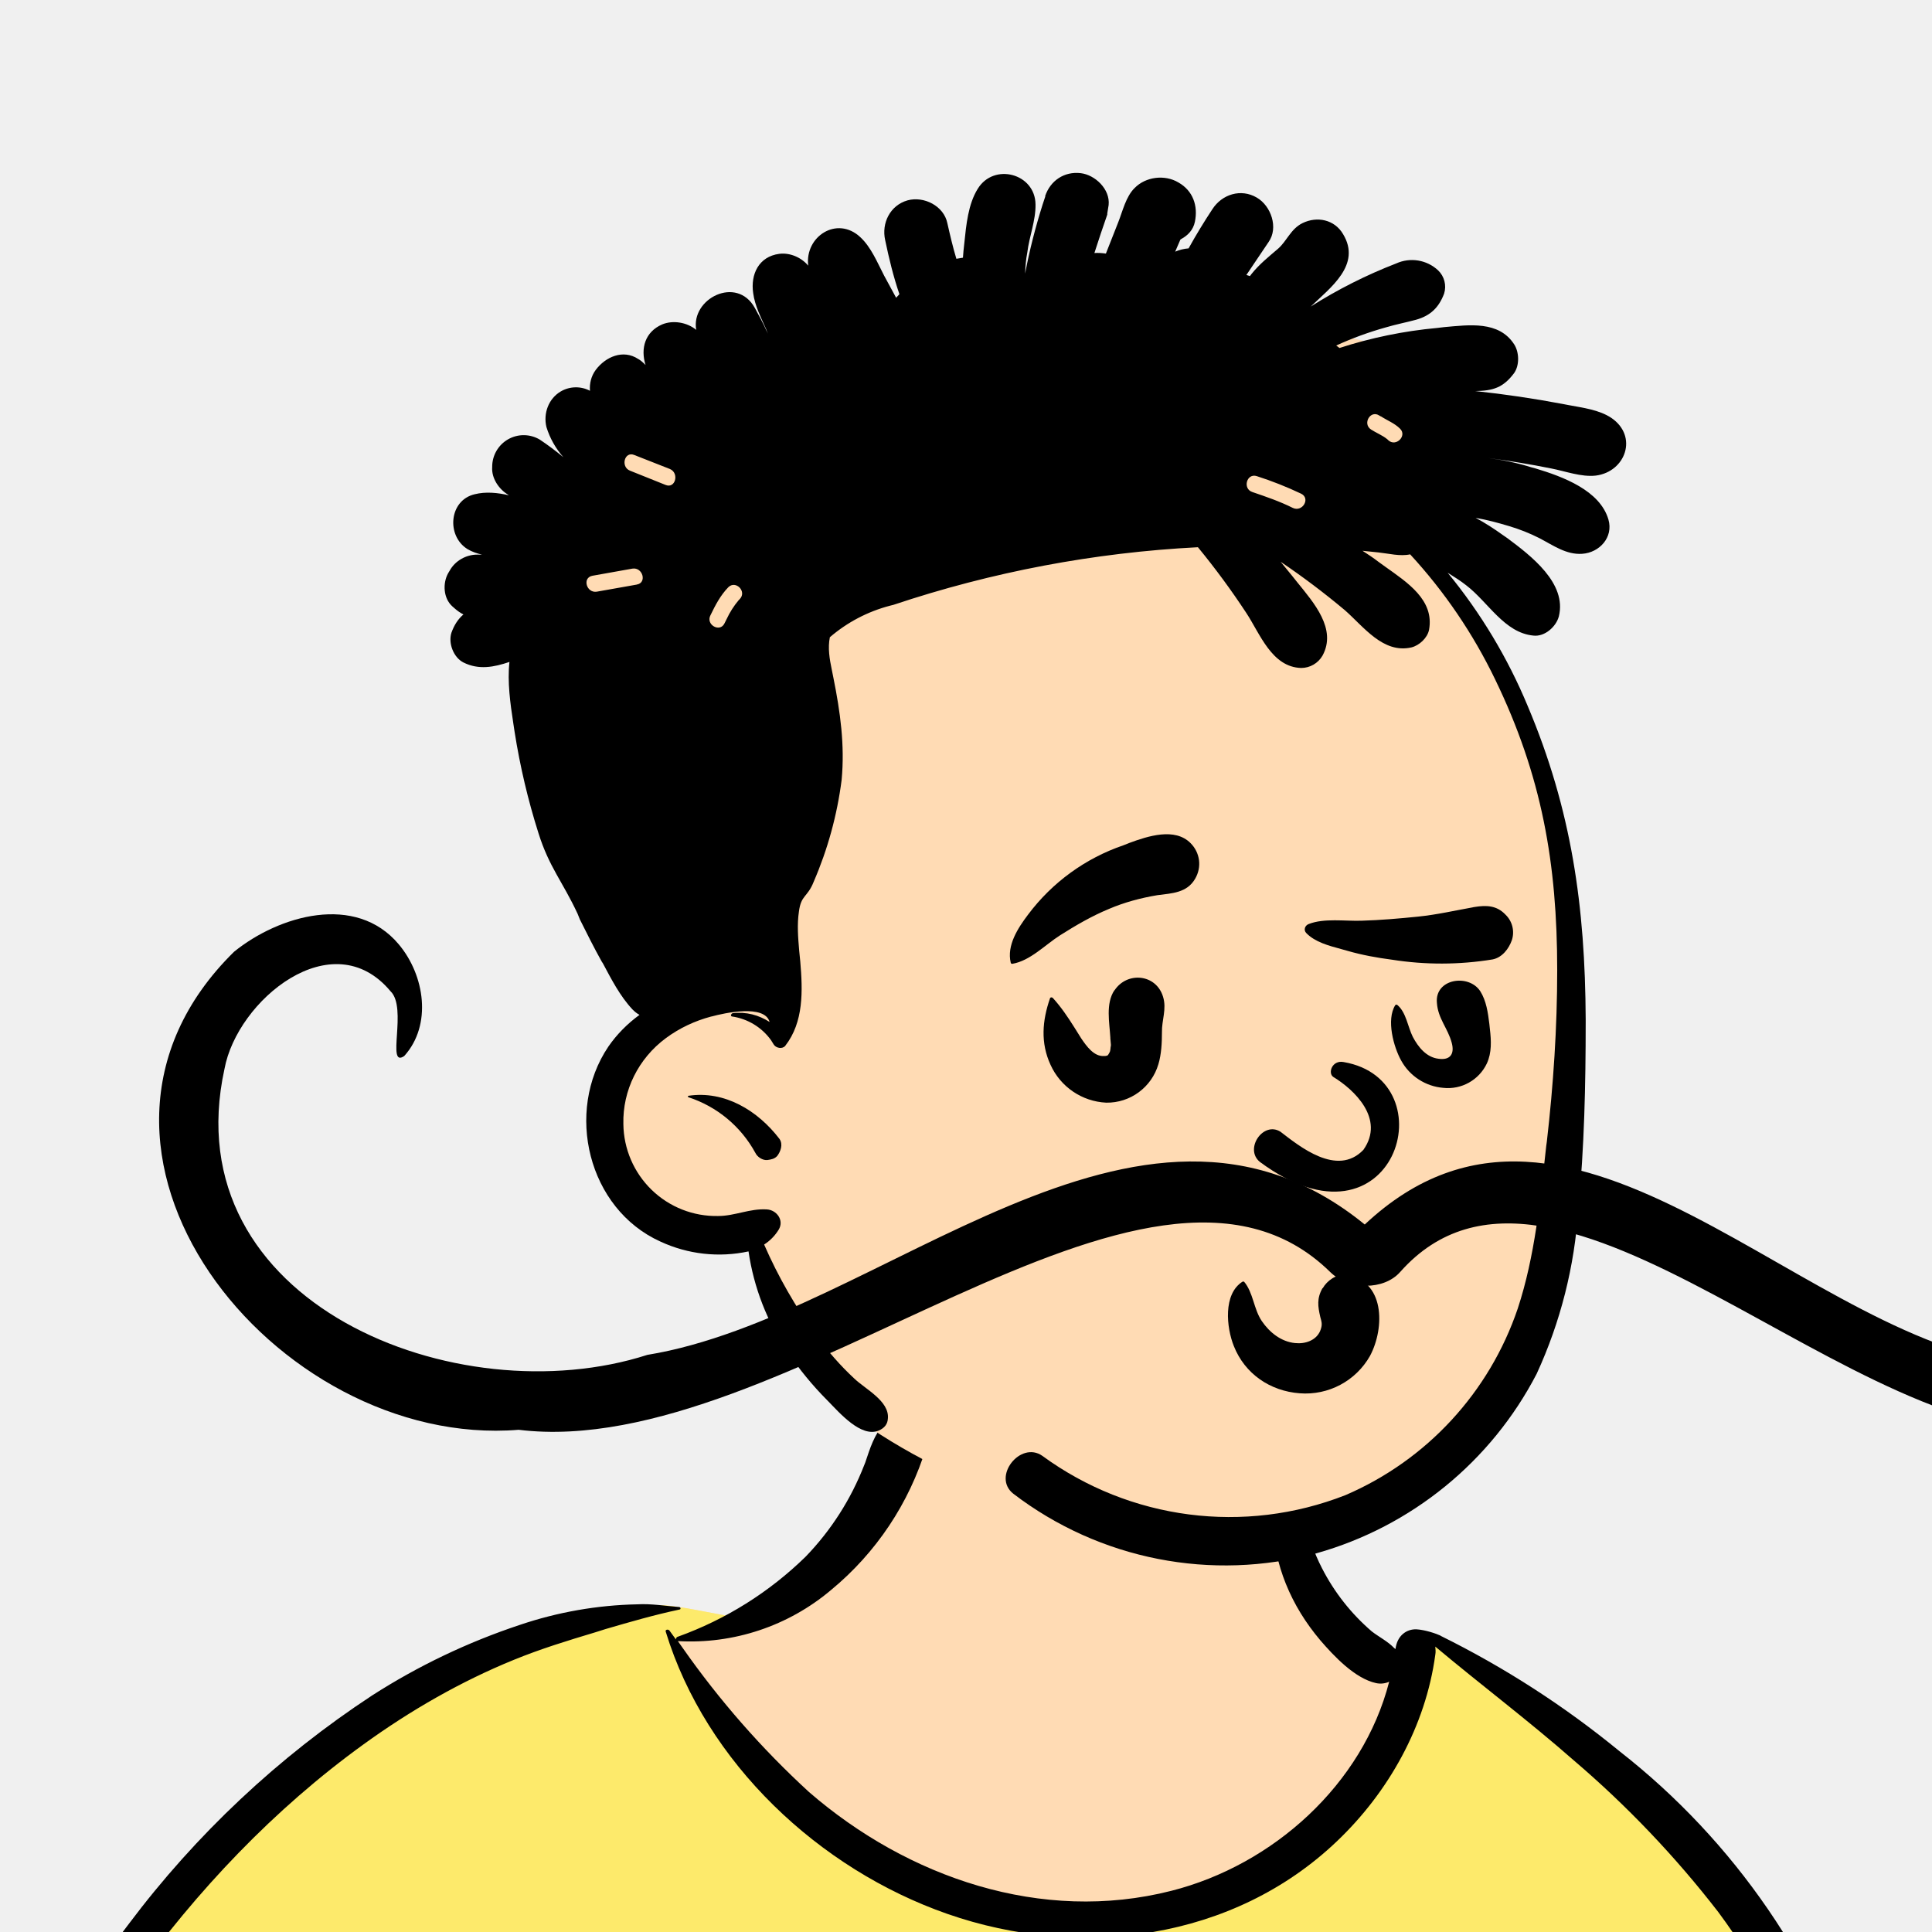
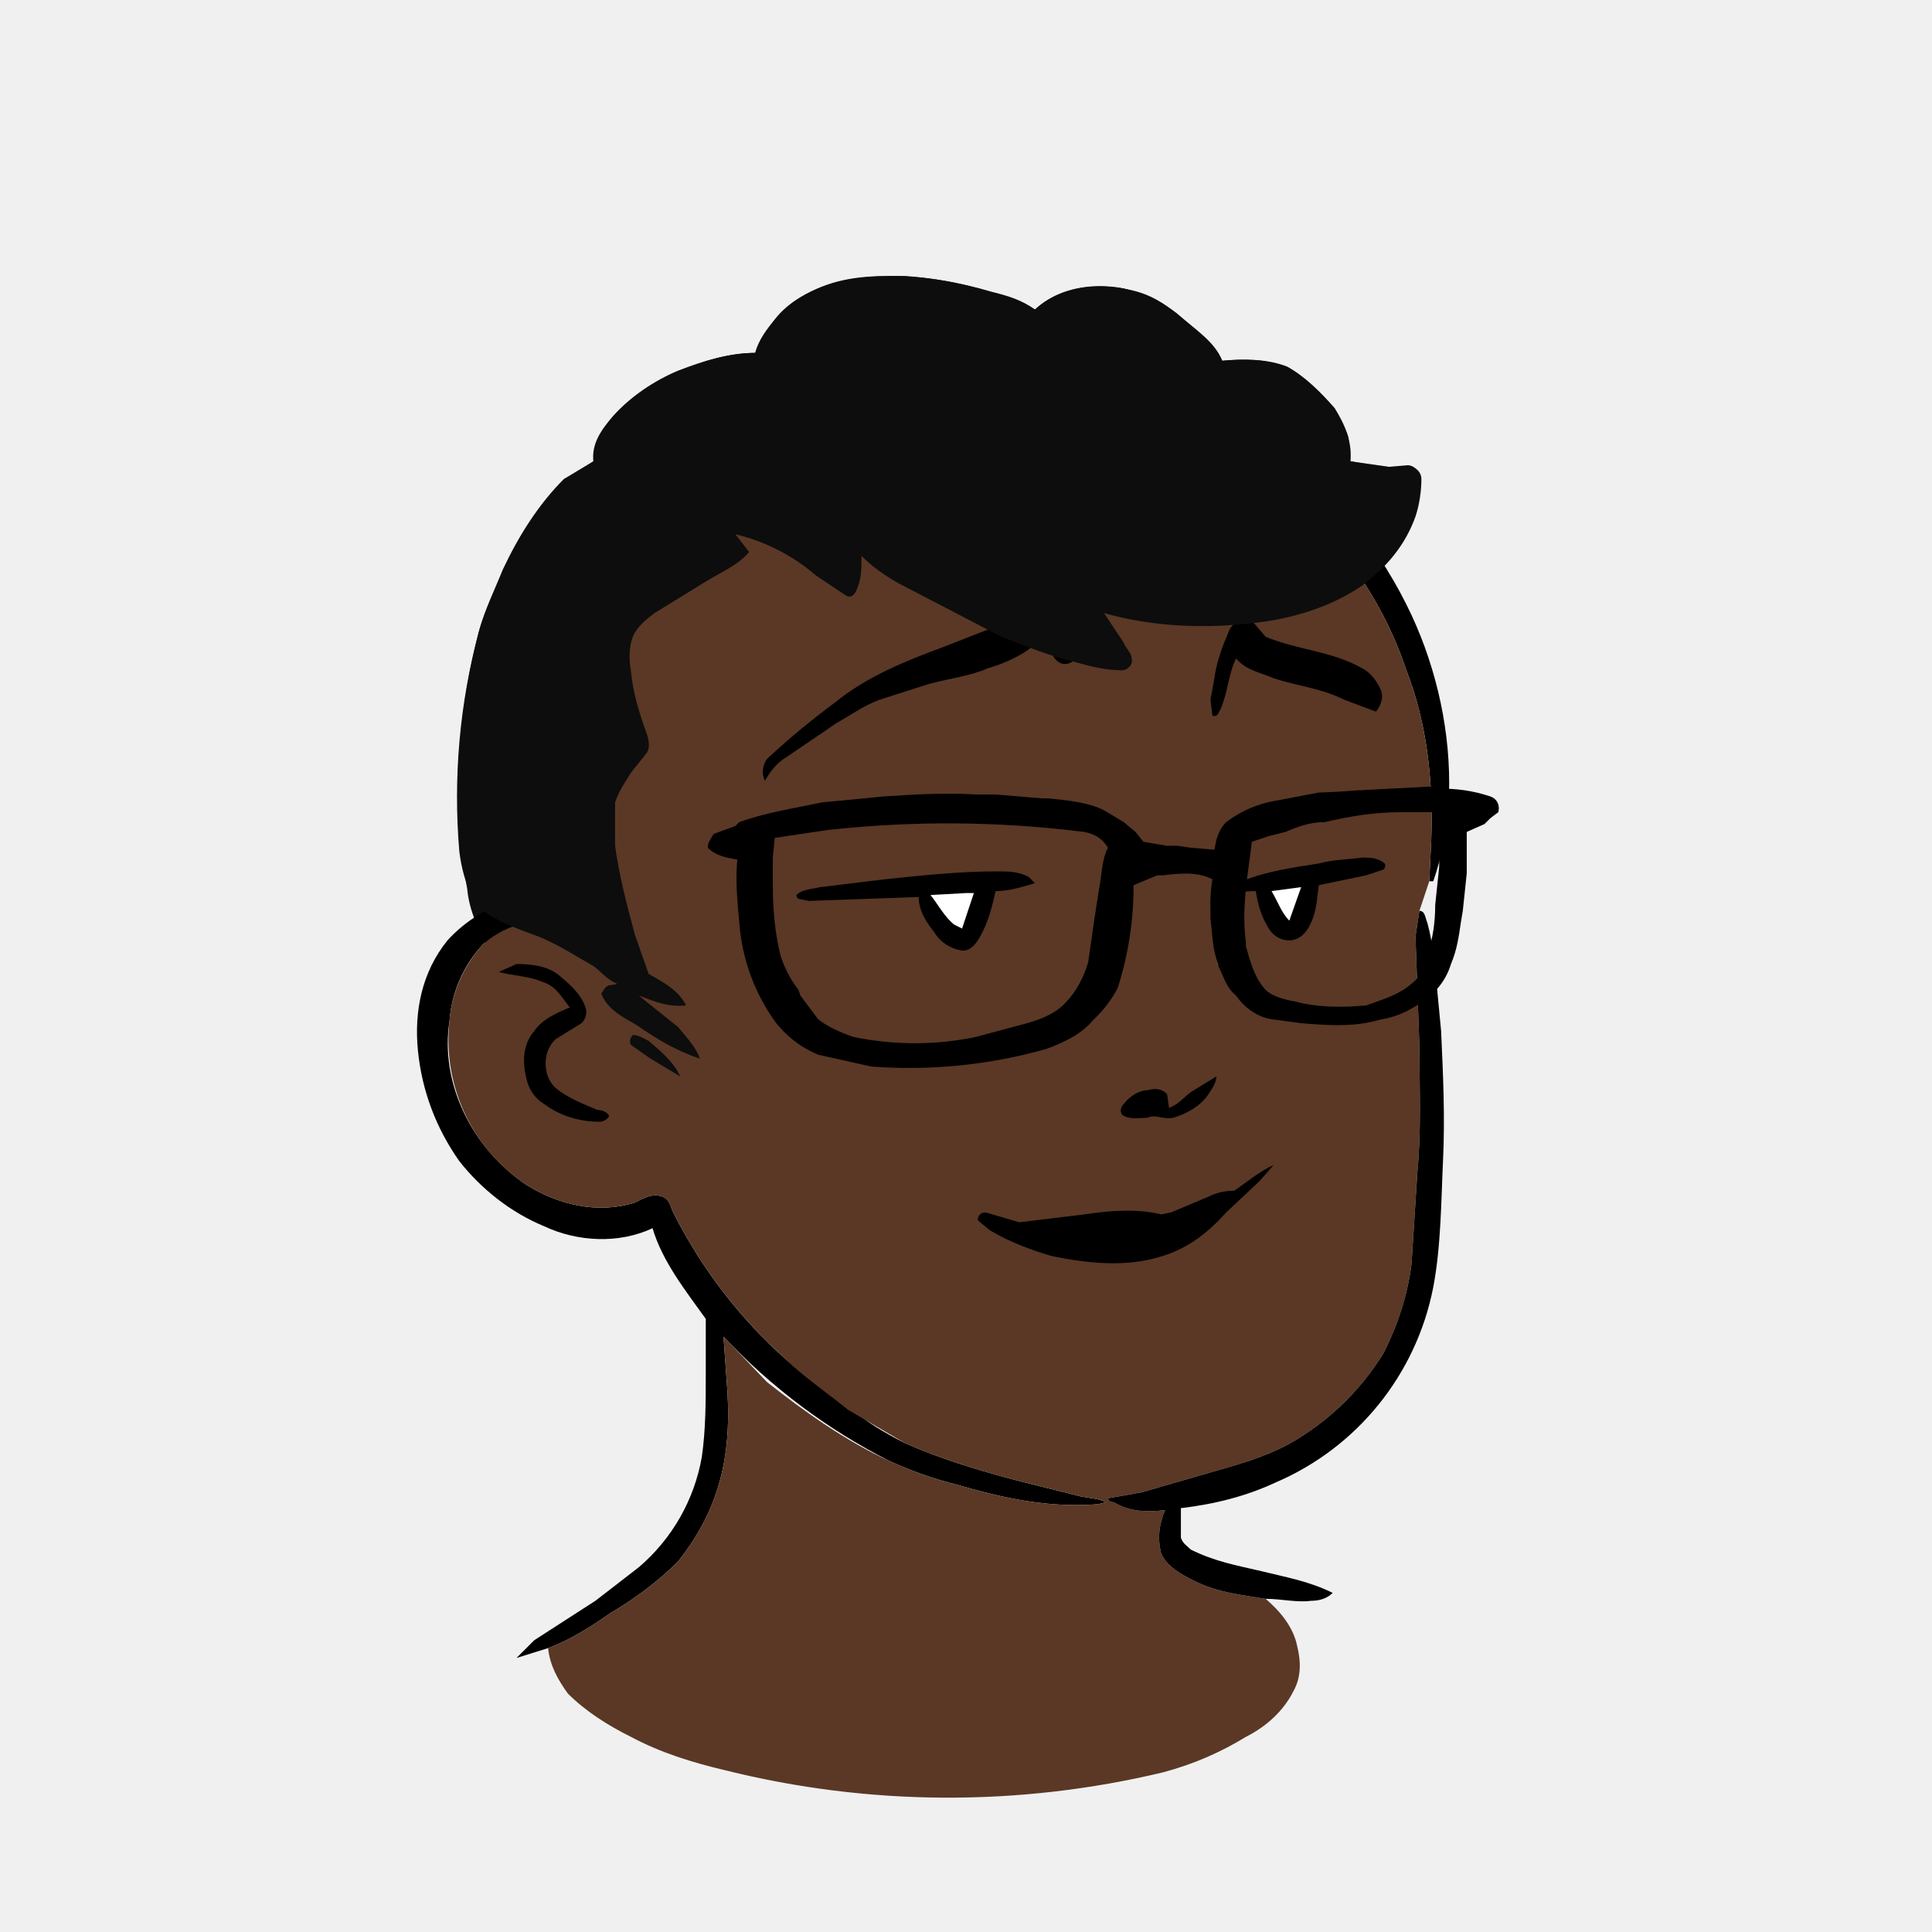
- <svg xmlns="http://www.w3.org/2000/svg" viewBox="0 0 704 704" fill="none" shape-rendering="auto">
+ <svg xmlns="http://www.w3.org/2000/svg" viewBox="0 0 980 980" fill="none" shape-rendering="auto">
  <mask id="viewboxMask">
-     <rect width="704" height="704" rx="0" ry="0" x="0" y="0" fill="#fff" />
+     <rect width="980" height="980" rx="0" ry="0" x="0" y="0" fill="#fff" />
  </mask>
  <g mask="url(#viewboxMask)">
-     <g fill-rule="evenodd" clip-rule="evenodd">
-       <path d="M705.3 1074a2351.1 2351.1 0 0 1-15.6-101c-1-7.7-2.5-16.4 2.7-22 7.3-8 14-14.8 14.8-26.2.8-10.7-2.8-22.4-5-32.8a809.4 809.4 0 0 0-17.3-64.7c-6.6-21.7-13.9-43.2-21.3-64.6-6.9-20-13.5-40.3-22.5-59.5-17-36.5-46-63.5-81.6-81.6-9-4.5-27-20.5-36.3-24-8.5-3.4-8.5 6.3-16.9 2.6-6.7-2.9-13-6.7-16.7-13.2-4-7-14.3-16.9-15.9-25-3.3-17.4.3-32.2-12-45.3a90 90 0 0 0-41.1-23.8c-33.7-9.3-78.5-2.8-98.8 28.5-9.7 14.9-13 33-26.2 45.1-11.4 10.7-8.8 18-23.6 23.4-.9.3-23.6-4.5-24.4-4.2-16.2-3.5-31.7 6.2-46.5 11.8a325.4 325.4 0 0 0-63 32.3 399.2 399.2 0 0 0-102.3 98.5 482.5 482.5 0 0 0-76.4 161c-1.7 6.4-3.5 13-1.5 19.4 1.7 5.3 5.4 9.2 9.8 12.4 6 4.3 18 7 17.7 15.7-.1 6.6-2.4 13.5-3.5 20-1.3 7.7-2.3 15.5-3.4 23.2-4.8 35.4-8.6 71-10.3 106.6a920 920 0 0 0-.5 106c.1 2.3.8 4.5 2 6.2-1 .4-1.2 2.4.1 2.7l2.7.5a12 12 0 0 0 7 2.4l5.5.2c19.3 4 38.6 7.9 58.1 10.8 23.8 3.5 47.6 6.3 71.5 8.7 49.2 4.8 98 3.2 147.1.6a1877 1877 0 0 1 147.4-2c49.2 1.4 98.4 3.5 147.6 4.4 55 1 110-.5 164.8-5 7.5-.5 12.2-6.5 10.7-14-8.9-44.7-19-89.1-27-134Z" fill="#ffdbb4" />
-       <path d="m201 597.5 1.2-.4c14.5-5.7 29.6-14.8 45.4-11.4.5-.2 10.8 1.9 17.9 3.2l-6.7 7L247 598c40.7 67.1 88.8 100.7 144.3 100.7 55.5 0 97.7-33.6 126.4-100.7l4-1c.4 0 1 .2 1.5.4 9.3 3.6 27.4 19.6 36.3 24.1 35.6 18 64.5 45 81.6 81.6 8.7 18.6 15.2 38 21.8 57.5l.7 2c7.4 21.4 14.7 43 21.3 64.6 6.3 20.4 12 41 16.6 61.8l.7 2.9c2.2 10.4 5.8 22 5 32.8a29 29 0 0 1-3 10.7l-80.4 29 38.4 261.3c-35.1 1.5-70.3 2-105.5 1.3-49.2-.9-98.4-3-147.6-4.3-47.7-1.2-95.3-.7-143 1.7l-12 .6a946.3 946.3 0 0 1-139.5-1l-3.1-.3v-38.3l16.3-212.9-83-15.6-81.3-39.5a21.7 21.7 0 0 1-5.6-8.8c-1.9-6-.5-12 1-18l.5-1.3a492.8 492.8 0 0 1 76.4-161A399.3 399.3 0 0 1 138 629.7c19.8-13 40.9-23.9 63-32.3Z" fill="#fdea6b" />
-       <path d="M232.2 584.6c5.1-.3 10.3.6 15.4 1 .4.1.6.8 0 .9-9 1.9-18 4.5-26.9 7.1l-3.8 1.2c-10 3-19.8 6-29.6 10-19.4 7.9-37.8 18.5-54.8 30.8C67.2 682.8 20 754.3-9.9 828.3a526 526 0 0 0-24.3 77c-.4 1.6-2 5.4-1 7 .7 1.3 3.6 2.1 5 2.9l4.5 2.3 25.2 12.9 2.3 1.1c38 18.6 78.4 34.4 121 35.5l.4-3.7a342 342 0 0 1 9.9-60c.3-1 1.6-.6 1.7.3 3 23.1 2 46.4 1 69.7-1.8 41-4.3 82.2-6.5 123.3-1.2 20.6-2.6 41-3.9 61.7-1.3 20.5-1.7 41.6-4.7 62-.6 4.6-6 7-10 6.6-4.4-.5-7.9-4.5-8-9 0-11.9 1.5-24 2.4-35.8l2.5-33.8c3.1-41.1 6.8-82.2 10.2-123.3a4771 4771 0 0 1 3.8-43.7C76.4 979.8 34.2 963-6.1 943.5c-.6 13.2-2 26.5-3.4 39.6-3.8 36.8-7.1 73.6-9.6 110.5a2254.2 2254.2 0 0 0-4.2 92.7l-.2 7c0 4.4-.5 8.5-4.3 11.7-3.7 3.3-8.9 3.5-12.6 0-5-4.6-4.2-10.9-4-17.1a1675.6 1675.6 0 0 1 1.8-47.2 1321 1321 0 0 1 10.5-109.5l2-14c3.5-26 7.5-52.7 15.5-77.9-3.1-1.5-6.2-3-9.3-4.7-5.5-2.7-11.2-5.4-16.6-8.4-4.2-2.5-7.9-5.8-9-10.8-1.4-5.5.6-11.5 2-16.9v-.4a502 502 0 0 1 26.6-80 523.2 523.2 0 0 1 67.8-117 353.8 353.8 0 0 1 88.7-83.3 239 239 0 0 1 53.8-25.7 142.6 142.6 0 0 1 42.8-7.5Zm90.1-66c6-6.5 18.1.2 15.2 8.8a108.2 108.2 0 0 1-34.7 52A79.4 79.4 0 0 1 247 598l1.7 2.4a321.1 321.1 0 0 0 46.1 52.6c36 31.2 84.8 48 132 36 37.1-9.4 69.8-38.8 79.4-76.2-1.3.6-3 .9-4.8.5-7.7-1.7-15.3-9.8-20.3-15.6-5.3-6.3-9.5-13-12.6-20.7-5.6-14-7.4-32.1.3-45.7 1-1.7 3-.7 3.3 1l.3 2.5c1.5 12.7 3.3 25 9.3 36.6a76 76 0 0 0 18.2 23.1c2.6 2 5.8 3.6 8.1 6l.5.4c.6-5 4.1-7.3 7.6-7.2 3.3.2 7.3 1.6 8.8 2.3l.1.1a341 341 0 0 1 65.1 42 259 259 0 0 1 88.4 129c7.5 25.3 11.8 51.4 16.3 77.4l2.8 16c4.2 23.9 8.9 48.4 18.4 70.7 2.5 5.7.6 11.1-5.5 13.4A1493 1493 0 0 1 688 953c3.7 16 6 32.5 8.7 48.5 6 34.1 13.2 68 19.4 102 3.2 17.5 6.1 35 9.3 52.3l4.7 25.2 2.4 13.6.1.7c.5 2.4 1 4.9.4 7.3-.8 2.7-2.9 4.6-4.8 6.6-1.6 1.6-3.8 1.6-5.7.7l-.7-.3c-3.4-1.6-6-3.2-7.3-7-.7-2.5-1-5.2-1.5-7.7a3535.6 3535.6 0 0 1-7.8-43.6l-1.6-9.1c-5.2-31.4-10.2-62.9-12.8-94.5-1-14-2.3-28.1-3.5-42.2l-.9-10.5c-1.1-13.3-2.5-27-2.7-40.5l-4.5 1.6L657 964c-5.5 2-12.5 6-18.4 5.2-2.9-.3-5-1.2-6.8-2.9 2 28.8 4.8 57.4 8.5 86a1965.7 1965.7 0 0 0 22 135c.6 3.2 1.4 6.4 1.9 9.6.5 3.7-.5 5.9-2.5 9-1.7 2.4-5 3.7-7.8 2-3.6-2.3-5.5-4.3-6.5-8.4-1-3.7-1.6-7.6-2.3-11.4a1654.2 1654.2 0 0 1-11.4-65.2c-7.8-52-12.7-104.4-15.2-156.8a1388 1388 0 0 1-1.4-77.8c0-13.3.5-26.6 1.4-39.9 1-13.4 3-26.5 4.8-39.8 0-.5.7-.5.7 0 .8 14.9 2.1 29.8 2.8 44.7.6 14.3.9 28.5 1.4 42.8.6 18.7 1.5 37.5 2.7 56.2a9.6 9.6 0 0 1 8.5-3.1c4.7-1 9.7-3.4 14.1-5l16.8-5.5 26.4-8.7a679 679 0 0 1-18-80.8l-2-12.3c-4-24.2-8.5-48.5-15.8-72a229.8 229.8 0 0 0-34.8-68.2 370.2 370.2 0 0 0-52.7-55.3C557 627 539.7 614 523 600c.1.9.2 2 0 3-3.5 25.9-17 50-35.8 67.9-37.7 36-93.6 43.4-142 26.5-46.7-16.3-88-55-102.6-102.8-.3-.8.8-1 1.3-.5l2.4 3.3c0-.4.2-.9.7-1a129 129 0 0 0 46.6-29.2 100.2 100.2 0 0 0 21.3-33.3l.4-1c1.7-5 3.2-10.2 7-14.2Z" fill="#000" />
+     <g transform="translate(10 -60)">
+       <path d="M441 200c18 0 35 3 52 8 8 2 15 4 22 9 13-12 32-14 48-10 10 2 18 7 25 13 8 7 18 13 22 23 11-1 23-1 33 3 9 5 17 13 24 21 5 8 9 17 8 27l21 3h11c2 1 4 3 4 6 0 6-1 13-3 19-5 14-14 25-26 34-16 12-36 18-56 20-25 3-51 2-75-5l12 20c2 2 3 5 0 7-1 2-3 2-5 2l-30-6c-23-8-45-18-67-30-12-7-23-12-33-22 0 6-1 12-3 17-1 3-4 5-6 3-4-3-9-5-12-9a98 98 0 0 0-44-22c3 3 6 5 7 9l-13 10-20 11c-7 4-13 8-19 14l-7 8c-1 5-2 11-1 16 1 12 5 22 9 33 0 4 2 7-1 10l-7 10c-4 5-7 10-8 16-3 13 0 28 3 41l10 36 3 9c7 4 16 9 19 17-9 0-16-3-24-6 9 6 19 13 25 22 3 3 5 6 6 10l-13-5c-9-4-16-10-24-15l-7-2-29-5-17-5-8-9c-5-4-8-9-10-15-4-9-9-19-10-30l-4-23a332 332 0 0 1 9-104c3-13 9-24 14-36 7-16 17-31 30-44l15-10c0-9 4-16 10-22 9-10 21-19 34-24 12-5 25-9 39-9 4-12 12-22 22-28 14-9 29-11 45-11Z" fill="#0d0d0d" />
+       <path d="M313 585c5 1 9 5 12 8 4 3 8 8 10 13-5-2-10-6-14-9-4-2-8-4-10-8-2-2 0-4 2-4Z" fill="#0d0d0d" />
+       <path d="M528 244c41 6 80 22 113 47 28 21 50 49 65 81 13 28 20 60 19 91-1 15-3 30-8 44h-2l1-21c1-30-2-59-13-87-10-30-28-57-50-79-42-40-98-62-156-63a243 243 0 0 0-196 94 207 207 0 0 0-40 139l2 25c8 0 19 0 25 7l-3 3-17 1c-12 1-24 5-33 13a64 64 0 0 0-17 39c-5 32 12 65 39 83 16 10 36 15 55 9 4-2 9-5 14-3 3 1 4 4 5 7a251 251 0 0 0 90 100c8 7 18 13 28 18 18 8 38 14 57 19l32 8c5 1 9 1 13 3l-4 1c-25 2-48-3-72-10-12-3-23-7-34-12a306 306 0 0 1-84-63l2 28c1 17 0 35-6 52-4 12-11 24-19 34-10 10-22 19-34 26-10 7-21 14-32 18l-16 5 9-9 31-20 22-17a95 95 0 0 0 32-56c2-14 2-28 2-43v-27c-10-14-22-29-27-46-17 8-38 7-55-1-17-7-32-19-43-33-12-17-19-36-21-56s2-40 15-56c9-10 22-18 35-21-4-14-6-29-6-44a234 234 0 0 1 83-173 249 249 0 0 1 199-55Z" fill="#000" />
+       <path d="M653 320c22 22 40 49 50 79 11 28 14 57 13 87l-1 21-5 15-2 13 2 56c0 21 1 42-1 63l-3 47c-2 16-7 31-14 45-11 18-26 33-44 44-13 8-27 12-41 16l-38 11-17 3c0 1 1 2 3 2 8 5 17 5 26 4-3 7-4 14-2 22 3 7 11 11 17 14 12 6 24 7 36 9 7 6 14 14 16 24 2 8 2 16-2 23-5 10-14 18-24 23-13 8-27 14-42 18a468 468 0 0 1-222-1c-17-4-33-9-48-17-12-6-23-13-32-22-5-7-9-14-10-23 11-4 22-11 32-18 12-7 24-16 34-26 8-10 15-22 19-34 6-17 7-35 6-52l-2-28 22 23c19 15 40 30 62 40 11 5 22 9 34 12 24 7 47 12 72 10l4-1c-4-2-8-2-13-3l-32-8c-19-5-39-11-57-19l-29-17c-11-9-23-17-33-27a251 251 0 0 1-56-74c-1-3-2-6-5-7-5-2-10 1-14 3-19 6-39 1-55-9a88 88 0 0 1-39-83c1-14 7-28 17-39 9-8 21-12 33-13l17-1 3-3c-6-7-17-7-25-7l-2-25a207 207 0 0 1 40-139 243 243 0 0 1 196-94c58 1 114 23 156 63Z" fill="#5a3825" />
+       <path d="M710 522c3 0 3 4 4 6 3 11 4 23 5 34l2 21c1 22 2 43 1 65-1 21-1 44-5 65a136 136 0 0 1-80 99c-15 7-31 11-48 13v15c1 3 3 4 5 6 12 6 23 8 36 11 12 3 24 5 36 11-3 3-7 4-11 4-7 1-15-1-23-1-12-2-24-3-36-9-6-3-14-7-17-14-2-8-1-15 2-22-9 1-18 1-26-4-2 0-3-1-3-2l17-3 38-11c14-4 28-8 41-16 18-11 33-26 44-44 7-14 12-29 14-45l3-47c2-21 1-42 1-63l-2-56 2-13ZM252 549c8 0 17 1 23 7 5 4 10 9 12 15 1 3 0 6-2 8l-13 8c-7 6-7 19 0 25 6 5 14 8 21 11 2 0 5 1 6 3-1 2-3 3-5 3-10 0-20-3-28-9-5-3-8-8-9-13-2-8-2-17 4-24 4-6 11-9 18-12-4-5-7-11-14-13-7-3-15-3-22-5l9-4Z" fill="#000" />
+       <path d="M681 495c3 0 7 0 10 2 2 1 2 2 1 4l-9 3-24 5c-1 6-1 13-4 19-2 5-6 9-11 9s-9-3-11-7c-3-5-5-11-6-18-4 0-9 1-12-1-1-3 3-4 5-4 12-5 26-7 39-9 7-2 15-2 22-3ZM496 502c5 0 11 0 16 3l3 3c-7 2-13 4-20 4-2 9-4 17-9 25-2 3-5 6-9 5-5-1-10-4-13-9-4-5-8-11-8-18l-56 2c-2-1-6 0-6-3 3-3 8-3 12-4l33-4c19-2 38-4 57-4Z" fill="#000000" />
+       <path d="m650 510-6 17c-4-4-6-10-9-15l15-2ZM484 513l-6 18-4-2c-5-4-8-10-12-15l18-1h4Z" fill="#fff" />
+       <path d="M533 358c6 2 9 8 10 14 0 8-3 16-7 22-3 3-7 4-10 1-4-3-2-10-2-15l-13 10c-6 4-13 7-20 9-9 4-19 5-30 8l-25 8c-8 3-15 8-22 12l-25 17c-5 3-8 7-11 12-2-4-1-8 1-11a401 401 0 0 1 35-29c16-13 36-21 55-28l28-11c8-4 14-11 21-16 5-2 10-4 15-3ZM626 376l6 7c17 7 33 7 49 16 4 2 7 6 9 10s1 8-2 12l-16-6c-12-6-24-7-36-11-7-3-14-4-19-10-4 8-4 17-8 26-1 1-1 4-4 3l-1-8 2-11c1-8 4-16 7-23 2-6 8-8 13-5Z" fill="#000000" />
+       <path d="M607 606c0 3-2 6-4 9-4 6-11 10-18 12-5 1-9-2-13 0-4 0-8 1-12-1-2-1-2-4 0-6 3-4 8-7 12-7 4-1 7-1 10 2l1 7c5-2 7-5 11-8l13-8Z" fill="#000000" />
+       <path d="m636 651-7 8-17 16c-9 10-19 18-32 22-18 6-38 4-57 0-10-3-21-7-31-13l-6-5c0-3 2-4 4-4l17 5 33-4c13-2 27-3 39 0l5-1 19-8c4-2 8-3 13-3 6-4 13-10 20-13Z" fill="#000000" />
+       <path fill-rule="evenodd" clip-rule="evenodd" d="M720 460c9 0 17 1 26 4 3 1 5 4 4 8l-4 3-3 3-9 4v21l-2 19-1 6c-1 7-2 14-5 21-3 10-10 17-19 22-5 3-10 5-16 6l-4 1c-12 3-25 2-37 1l-15-2c-7-1-14-6-18-12-5-4-6-9-9-15v-1c-3-7-3-15-4-23v-4a74 74 0 0 1 1-16c-8-4-17-3-25-2h-3l-12 5a169 169 0 0 1-8 52c-3 6-7 11-12 16l-1 1c-6 7-15 11-23 14a256 256 0 0 1-89 9l-27-6a53 53 0 0 1-22-17 99 99 0 0 1-18-50c-1-11-2-21-1-32-6-1-11-2-15-6 0-3 2-5 3-7l11-4 2-2c14-5 28-7 42-10l21-2 10-1c16-1 31-2 47-1h10l24 2h3c10 1 20 2 28 6l10 6 6 5 4 5 12 2h5l7 1 12 1 1-5c1-3 2-6 5-9a57 57 0 0 1 26-11l21-4a302 302 0 0 0 18-1l38-2 5 1Zm-20 12h23c-2 9-3 18-3 28l-2 19c0 8-1 17-4 25-1 6-3 11-8 15-7 6-15 8-23 11-11 1-22 1-32-1l-4-1c-6-1-13-3-16-7-5-6-7-14-9-21v-2c-2-14 0-29 2-43l1-8 9-3 8-2c7-3 13-5 20-5 13-3 25-5 38-5Zm-148 18c-3-5-7-7-12-8a554 554 0 0 0-130-1l-27 4-1 10v14c0 12 1 24 4 36 2 6 5 12 9 17l1 3 9 12c5 4 12 7 18 9a153 153 0 0 0 62 0l26-7c7-2 15-5 20-11 5-5 9-13 11-20l3-21 2-13 1-6c1-6 1-12 4-18Z" fill="#000000" />
+       <path d="M449 200a185 185 0 0 1 66 17c12-11 28-13 43-11 11 2 21 7 29 13 8 7 18 14 23 24 10-1 22-1 32 3 8 4 14 10 20 17 5 5 10 12 12 19l1 12 17 3 12-1c4 0 6 4 6 7 1 6-1 12-2 18-5 15-15 27-27 36-16 11-36 17-55 19-25 3-51 2-76-5l10 15c1 3 4 5 4 8 1 3-2 6-5 6-8 0-16-2-23-4-13-3-25-8-38-13l-52-27c-7-4-13-8-19-14 0 6 0 11-2 16-1 3-3 6-6 4l-15-10a97 97 0 0 0-41-21l7 9c-6 7-14 10-22 15l-26 16c-4 3-9 7-11 12s-2 12-1 17c1 11 4 21 8 32 1 3 2 7 0 10l-8 10c-3 5-6 9-8 15v22c2 15 6 30 10 45l7 20c7 4 15 8 19 16-9 1-16-2-24-5l20 16c4 5 9 10 11 16-12-4-22-10-32-17-7-4-15-8-18-16l2-3c2-2 4-1 6-2-5-2-8-6-12-9-9-5-18-11-28-15-8-3-17-6-25-11-3-2-6-4-8-8-4-8-6-16-7-24a324 324 0 0 1 10-112c3-11 8-21 12-31 8-17 18-33 31-46l15-9c-1-9 4-16 10-23 9-10 21-18 33-23 13-5 26-9 39-9 2-7 6-12 10-17 7-9 18-15 29-18 12-4 25-4 37-4ZM311 585c3 0 6 2 8 3 6 5 13 11 16 18l-15-9-10-7c-1-2 0-4 1-5Z" fill="#0d0d0d" />
    </g>
-     <g transform="matrix(.99789 0 0 1 156 62)">
-       <g fill-rule="evenodd" clip-rule="evenodd">
-         <path d="M68 102.4a35.3 35.3 0 0 1 19-11 139 139 0 0 0-19 11Zm-10.2 48c-1-4.3-1.5-8.5-1.7-12.8a9 9 0 0 0 5 3.5c-1.3 3-2.4 6.1-3.3 9.3Zm347 66.5c-6-25-33.9-72.9-40.5-82-7.1-23 32-41.2 10.7-59.1-9.6-8-22.4-11-34.3-13.8a376.8 376.8 0 0 0-248 26.7 36.2 36.2 0 0 0-32.3 10.7c-39.8 40 14.4 112.3 26.3 157.4 20.4 50.3-21.6 58.8-17 101.4 3.4 22 25.7 27.8 44.5 31 3 .8 7 1 8 4a83 83 0 0 0 27.5 48.4c-1.2 3.7-.3 8 4 11.3a212.9 212.9 0 0 0 137.4 41 132.1 132.1 0 0 0 95.6-45C427 394.5 422.1 323 414 258.3c-5.7-45 1.5 2.6-9-41.5Z" fill="#ffdbb4" />
-         <path d="M225.3 9.5c1.9-5.7 7-9.1 13-8.4 5.2.6 10.8 5.8 10.2 11.6l-.5 3.1v.4a550.3 550.3 0 0 0-4.7 14c1.3-.1 2.8 0 4.2.2L252 19c1.6-4 2.8-9.4 6-12.5 4-4.1 11-5 16-2 5.3 3 7.2 8.5 6 14.3-.6 3-2.6 5-5 6.3l-.3.2-1.9 4.4a15.8 15.8 0 0 1 4.9-1.2 215 215 0 0 1 8.7-14.3c3.5-5.4 10.4-7.6 16.2-4.2 5.2 3 8 11 4.3 16.2l-8.1 12 1.3.4.6-.8c2.9-3.6 6.2-6.2 9.7-9.2 3.2-2.8 4.6-7.2 8.9-9.3 5.3-2.6 11.7-1.3 14.8 4 6.8 11.2-4.6 19.5-11.8 26.4A179 179 0 0 1 353.5 34a14 14 0 0 1 15.3 2.5A8.3 8.3 0 0 1 371 45c-1.9 5-4.9 8-10.2 9.5-3.7 1-7.4 1.7-11.1 2.8a124 124 0 0 0-18.1 6.6l1.2.9a164.7 164.7 0 0 1 35.7-7.3l2.5-.3c9.1-.8 20-2.4 25.6 6.3 1.8 2.8 2 7.5 0 10.4-4 5.4-7.8 6.5-14.2 6.6a400.6 400.6 0 0 1 31.9 4.7l2.1.4c5.3 1 11.2 1.7 15.7 4.7 9.8 6.7 5.2 19.6-5.7 21-5.3.6-11.1-1.6-16.3-2.6a336.7 336.7 0 0 0-23-3.8c5.4.7 10.7 1.8 15.8 3.4l1.5.4c10 3 23.5 8 26.6 18.6 1.9 6.5-3.3 12.1-9.6 12.5-5.8.4-10.6-3.1-15.6-5.7a66.2 66.2 0 0 0-11.1-4.4c-4-1.2-8.1-2.3-12.2-3 3.4 1.8 6.8 4 10 6.3l1.6 1.1c8.6 6.4 21.8 16.4 18.8 28.5-1 3.8-5.2 7.5-9.3 7-10.6-1-16.5-12.2-24.5-18.3-2-1.6-4.4-3.1-6.8-4.6a193.3 193.3 0 0 1 29.2 48.5c16.1 38 21 73.2 21.2 114.1v1.3c0 22.6-.5 45.5-2.7 68a169 169 0 0 1-15.2 60 130.4 130.4 0 0 1-80.4 65.4 127.6 127.6 0 0 1-110.7-21.7c-7.9-6.2 2.6-19.4 10.6-13.8A116 116 0 0 0 335 482.8a113.8 113.8 0 0 0 62.9-68c6.3-19.1 8.2-39.5 10.4-59.3l.2-1.4c2.4-20.7 3.8-41.7 3.8-62.6 0-38.8-5.6-70.8-22.7-106a187 187 0 0 0-31-45.5c-3.7.8-7.8-.3-11.6-.7l-5.8-.6c2 1.3 4 2.6 5.8 4l2.5 1.8c8 5.7 18 12.1 16 23-.6 3-3.6 5.7-6.4 6.4-10.4 2.4-17.5-7.6-24.4-13.6a284.4 284.4 0 0 0-23.4-17.6l4.1 5 2 2.5c6 7.4 14.5 17 9.2 26.7a9 9 0 0 1-7.8 4.5c-10.7-.3-15-12.4-20-20a279.9 279.9 0 0 0-17.7-24 418.8 418.8 0 0 0-111.2 21l-1.2.3a55 55 0 0 0-22 11.5c-.8 3.9-.1 8 .7 11.8l.6 3c2.5 12.4 4.2 24.5 3 37.2a137 137 0 0 1-10.2 37.1c-2.3 5.8-4.6 4.7-5.4 10.9-.7 4.7-.3 9.5.1 14.2l.4 4c.9 10.6 1.3 22-5.5 30.7-1.1 1.3-3.4.8-4.2-.5l-1-1.6a21.3 21.3 0 0 0-14.2-8.6c-.7-.1-.4-1 .2-1.2 5-.6 9.6.7 13.5 3.2-1.8-6.5-16.4-3.3-21.2-2h-.1c-6 1.6-11.6 4.2-16.6 7.9-10 7.4-15.8 19-15.5 31.3a33.9 33.9 0 0 0 34.6 33.5c6.1 0 11.6-2.8 17.8-2.4 3.6.2 6.4 4 4.3 7.4a17 17 0 0 1-5.3 5.4 176 176 0 0 0 19 33.1c4.2 5.7 8.8 11 14 15.8 4 3.8 12.7 8.1 12.2 14.4-.1 2.2-1.3 3.6-3.4 4.5-6.4 2.6-14.2-6.4-18.5-10.8l-.3-.3a119.5 119.5 0 0 1-14.4-17.5A87.7 87.7 0 0 1 117 394a51 51 0 0 1-32.2-3.6c-26.4-11.9-35-47.3-19-71 3.1-4.5 7-8.4 11.4-11.6-1-.5-1.8-1.2-2.6-2-4.5-4.8-7.7-11-10.8-16.8l-.4-.6c-2.8-5-5.4-10.2-8-15.4l-.8-2c-5.5-11.8-10.4-17-14.3-29.4a250 250 0 0 1-8.7-36.8l-.5-3.3c-1.1-7.2-2.2-15-1.4-22.3-5.6 1.9-11.2 3-16.8.2-3.6-1.8-5.6-7-4.4-10.8 1-2.8 2.4-5 4.4-6.7-1.2-.6-2.3-1.4-3.2-2.2l-.8-.7c-3.4-3-3.6-8.5-1.6-12.1l.6-1c2-3.6 6-5.8 10-5.8h1.8c-1.8-.4-3.6-1-5.3-2-7.8-4.8-6.8-17.8 2.6-20 4-1 8.3-.6 12.6.4-.2 0-.3-.2-.5-.3-3.3-2-6-6-5.7-10a11.5 11.5 0 0 1 17.4-10c3 2 5.8 4.1 8.6 6.4a29.7 29.7 0 0 1-6.2-11c-1.2-5 .8-10.4 5.3-13a11 11 0 0 1 10.6-.2c-.2-2.6.4-5.3 2.1-7.6 3.6-4.8 10-7.6 15.5-4 .8.4 1.7 1.2 2.7 2.2-1.9-6-.2-12.1 6.1-14.8 3.9-1.6 9-.8 12.4 2-2-11.4 14.8-19.9 21.4-8 1.5 2.7 3 5.5 4.3 8.4l.5 1-.3-.7-.3-.8c-1.9-4.3-4.2-8.7-4.8-13.3-1-6.8 2-13.3 9.5-14.3 3.8-.5 8 1.2 10.6 4.3-1.3-10.6 10.5-18.3 19-10.4 4 3.7 6.2 9.2 8.7 14l4.4 8.1 1.2-1.3c-2.2-6.4-3.8-13-5.2-19.7-1.4-6.2 1.8-12.7 8.2-14.5 5.9-1.6 13.2 2 14.5 8.3 1 4.4 2 8.7 3.3 13l2.4-.4.2-2.5.3-2.8c.7-6.7 1.4-14.2 4.9-19.8 5.9-9.6 21-5.6 21.1 5.7.1 5.9-2.3 11.7-3 17.5-.5 2.5-.7 5.1-.8 7.7 1.6-8.5 3.8-17 6.4-25.2l1-3ZM95 337.3c13.3-2 25.4 5.4 33.3 15.7 1.4 2 .4 4.6-.8 6.2-1 1.1-2.2 1.3-3.6 1.5-1.7.2-3.7-1.1-4.4-2.6A43 43 0 0 0 95 337.8c-.1 0-.2-.4 0-.5Zm18.4-180.6.4-.4c2.7-2.8-1.5-7-4.2-4.3-2.9 3-4.7 6.5-6.5 10.2-1.8 3.4 3.4 6.4 5.1 3l.8-1.6a31 31 0 0 1 4.4-6.9ZM76.2 151c3.8-.6 2.2-6.4-1.6-5.8L60 147.8c-3.8.7-2.2 6.4 1.6 5.8l14.7-2.6Zm226.4-39.5c-3.7-1.2-5.3 4.6-1.6 5.8 5 1.7 10 3.4 14.8 5.8 3.5 1.6 6.5-3.5 3-5.2a132 132 0 0 0-16.2-6.4Zm-227.3-7.7c-3.6-1.5-5.1 4.3-1.6 5.7l13 5.2c3.6 1.5 5.1-4.3 1.6-5.8l-13-5.1Zm272.5-14.1-.5-.3c-3.2-2.1-6.2 3-3 5.1 2 1.3 4.2 2.1 6 3.6l.3.3c2.8 2.6 7-1.6 4.3-4.2-2-2-4.7-3-7-4.5Z" fill="#000" />
-       </g>
-     </g>
-     <g transform="translate(315 248)">
-       <path fill-rule="evenodd" clip-rule="evenodd" d="M167 221.4c1.5-2.7 5-5.2 8.2-4.8 14.5 1.7 14.5 19.2 9 29.5a27 27 0 0 1-25.6 13.6c-10.8-.8-20-7.1-24-17.2-2.7-6.7-4-19 3.2-23.5h.5c3.4 4 3.5 10 6.5 14.4 2.8 4.1 7 7.5 12.1 8 3.8.4 7.6-1 9.1-4.3.8-1.9.7-2.9.4-4.1l-.3-1.1c-.9-3.9-1.3-6.8.8-10.5Zm3.8-77c7.6 4.6 19 15.3 11 26.6-9.6 10-23.4-1.4-30.2-6.6-6.3-4-13.3 6.3-7.5 11 49 36.3 69-29.8 30.5-36.4-4.2-.8-5.8 4-3.8 5.4Zm-79.7-31.5c4.6-7 15.2-6 17.7 2.3 1.4 4.5-.5 8.5-.4 13 0 3.7-.2 8-1.3 11.6a19.5 19.5 0 0 1-19 14A23.5 23.5 0 0 1 67.8 140c-3.7-8-3-16.1-.2-24.2.1-.4.6-.5 1-.2 3.1 3.4 5.5 7 7.9 10.8l2.5 4c1.9 2.8 4.6 6.6 8.2 6.4h.5c1-.2.9 0 1.6-1.3.4-.6.3-1.8.5-2.5v-.4l-.2-2.2v-.3c-.3-5.4-1.8-12.4 1.5-17.3Zm117.5 4.6c-.9-8.9 11.6-10.8 15.8-4.3 2.2 3.5 2.8 7.8 3.3 11.9l.2 1.9c.5 4.2.7 8.6-1.1 12.5a15.7 15.7 0 0 1-15.9 8.9 19.3 19.3 0 0 1-15.3-9.9c-2.8-5-5.5-14.9-2.2-20.2.2-.3.6-.3.9 0 3.1 2.7 3.7 7.9 5.5 11.5 2 3.8 5 7.5 9.4 8 4.2.6 5.9-1.7 4.8-5.8-1.4-5.3-5-8.8-5.4-14.5ZM94.4 60l2-.8c7-2.6 16.7-5.7 22.4 0 3.5 3.5 4.2 8.7 1.7 13-3 5.2-8.5 5.3-13.8 6-6 1-12 2.6-17.6 5-6.3 2.6-12.1 6-17.8 9.6-5.5 3.5-10.9 9.3-17.4 10.4-.2 0-.5 0-.6-.4-1.5-6.3 2.6-12.6 6.3-17.5A72.8 72.8 0 0 1 94.4 60Zm127.3 22.6.6-.1c4.3-.7 8.1-.6 11.3 2.8a9 9 0 0 1 2.3 9.3c-1.1 3.1-3.5 6.3-7 7a115.8 115.8 0 0 1-36.7.1c-5.4-.7-10.9-1.7-16.1-3.2l-2.5-.7c-4.4-1.2-9.4-2.5-12.6-5.8-1.1-1.1-.5-2.8.9-3.3 5.6-2.2 13.2-1 19.2-1.2 6.9-.2 13.8-.8 20.7-1.5 6.8-.7 13.3-2.2 20-3.4Z" fill="#000" />
-     </g>
-     <g transform="translate(279 400)">
-       <path fill-rule="evenodd" clip-rule="evenodd" d="M520.3-58.5c-16 14.6-5.7 51.1.6 41.3.9-9.2 3.7-26.7 13-30.3 68.2-2.9 54.2 165.8-73 145-81-5.4-166.5-122.7-242.6-51.3C135.6-21.2 42 79.8-43.1 93.7-112.4 116-215.9 74.9-197.2-10.5c4.6-25 39.3-53.7 60.5-28.3 6.3 6-1.7 28.2 5 23.6 10.2-11.3 7.5-29.4-2-40.7-15.7-18.7-43.7-10.5-60 2.7C-267.2 19-178.7 128.2-90 121 7 132.9 139-2 205.7 63.5c6.8 6.7 19.6 6.7 25.5 0C288-.5 397.4 130.4 476.5 121c84 7.7 151.4-93.8 102.8-165.6-12-18.3-41.1-32-59-14Z" fill="#000" />
-     </g>
-     <g transform="translate(179 343)" />
-     <g transform="translate(203 303)" />
+     <g transform="translate(10 -60)" />
  </g>
</svg>
